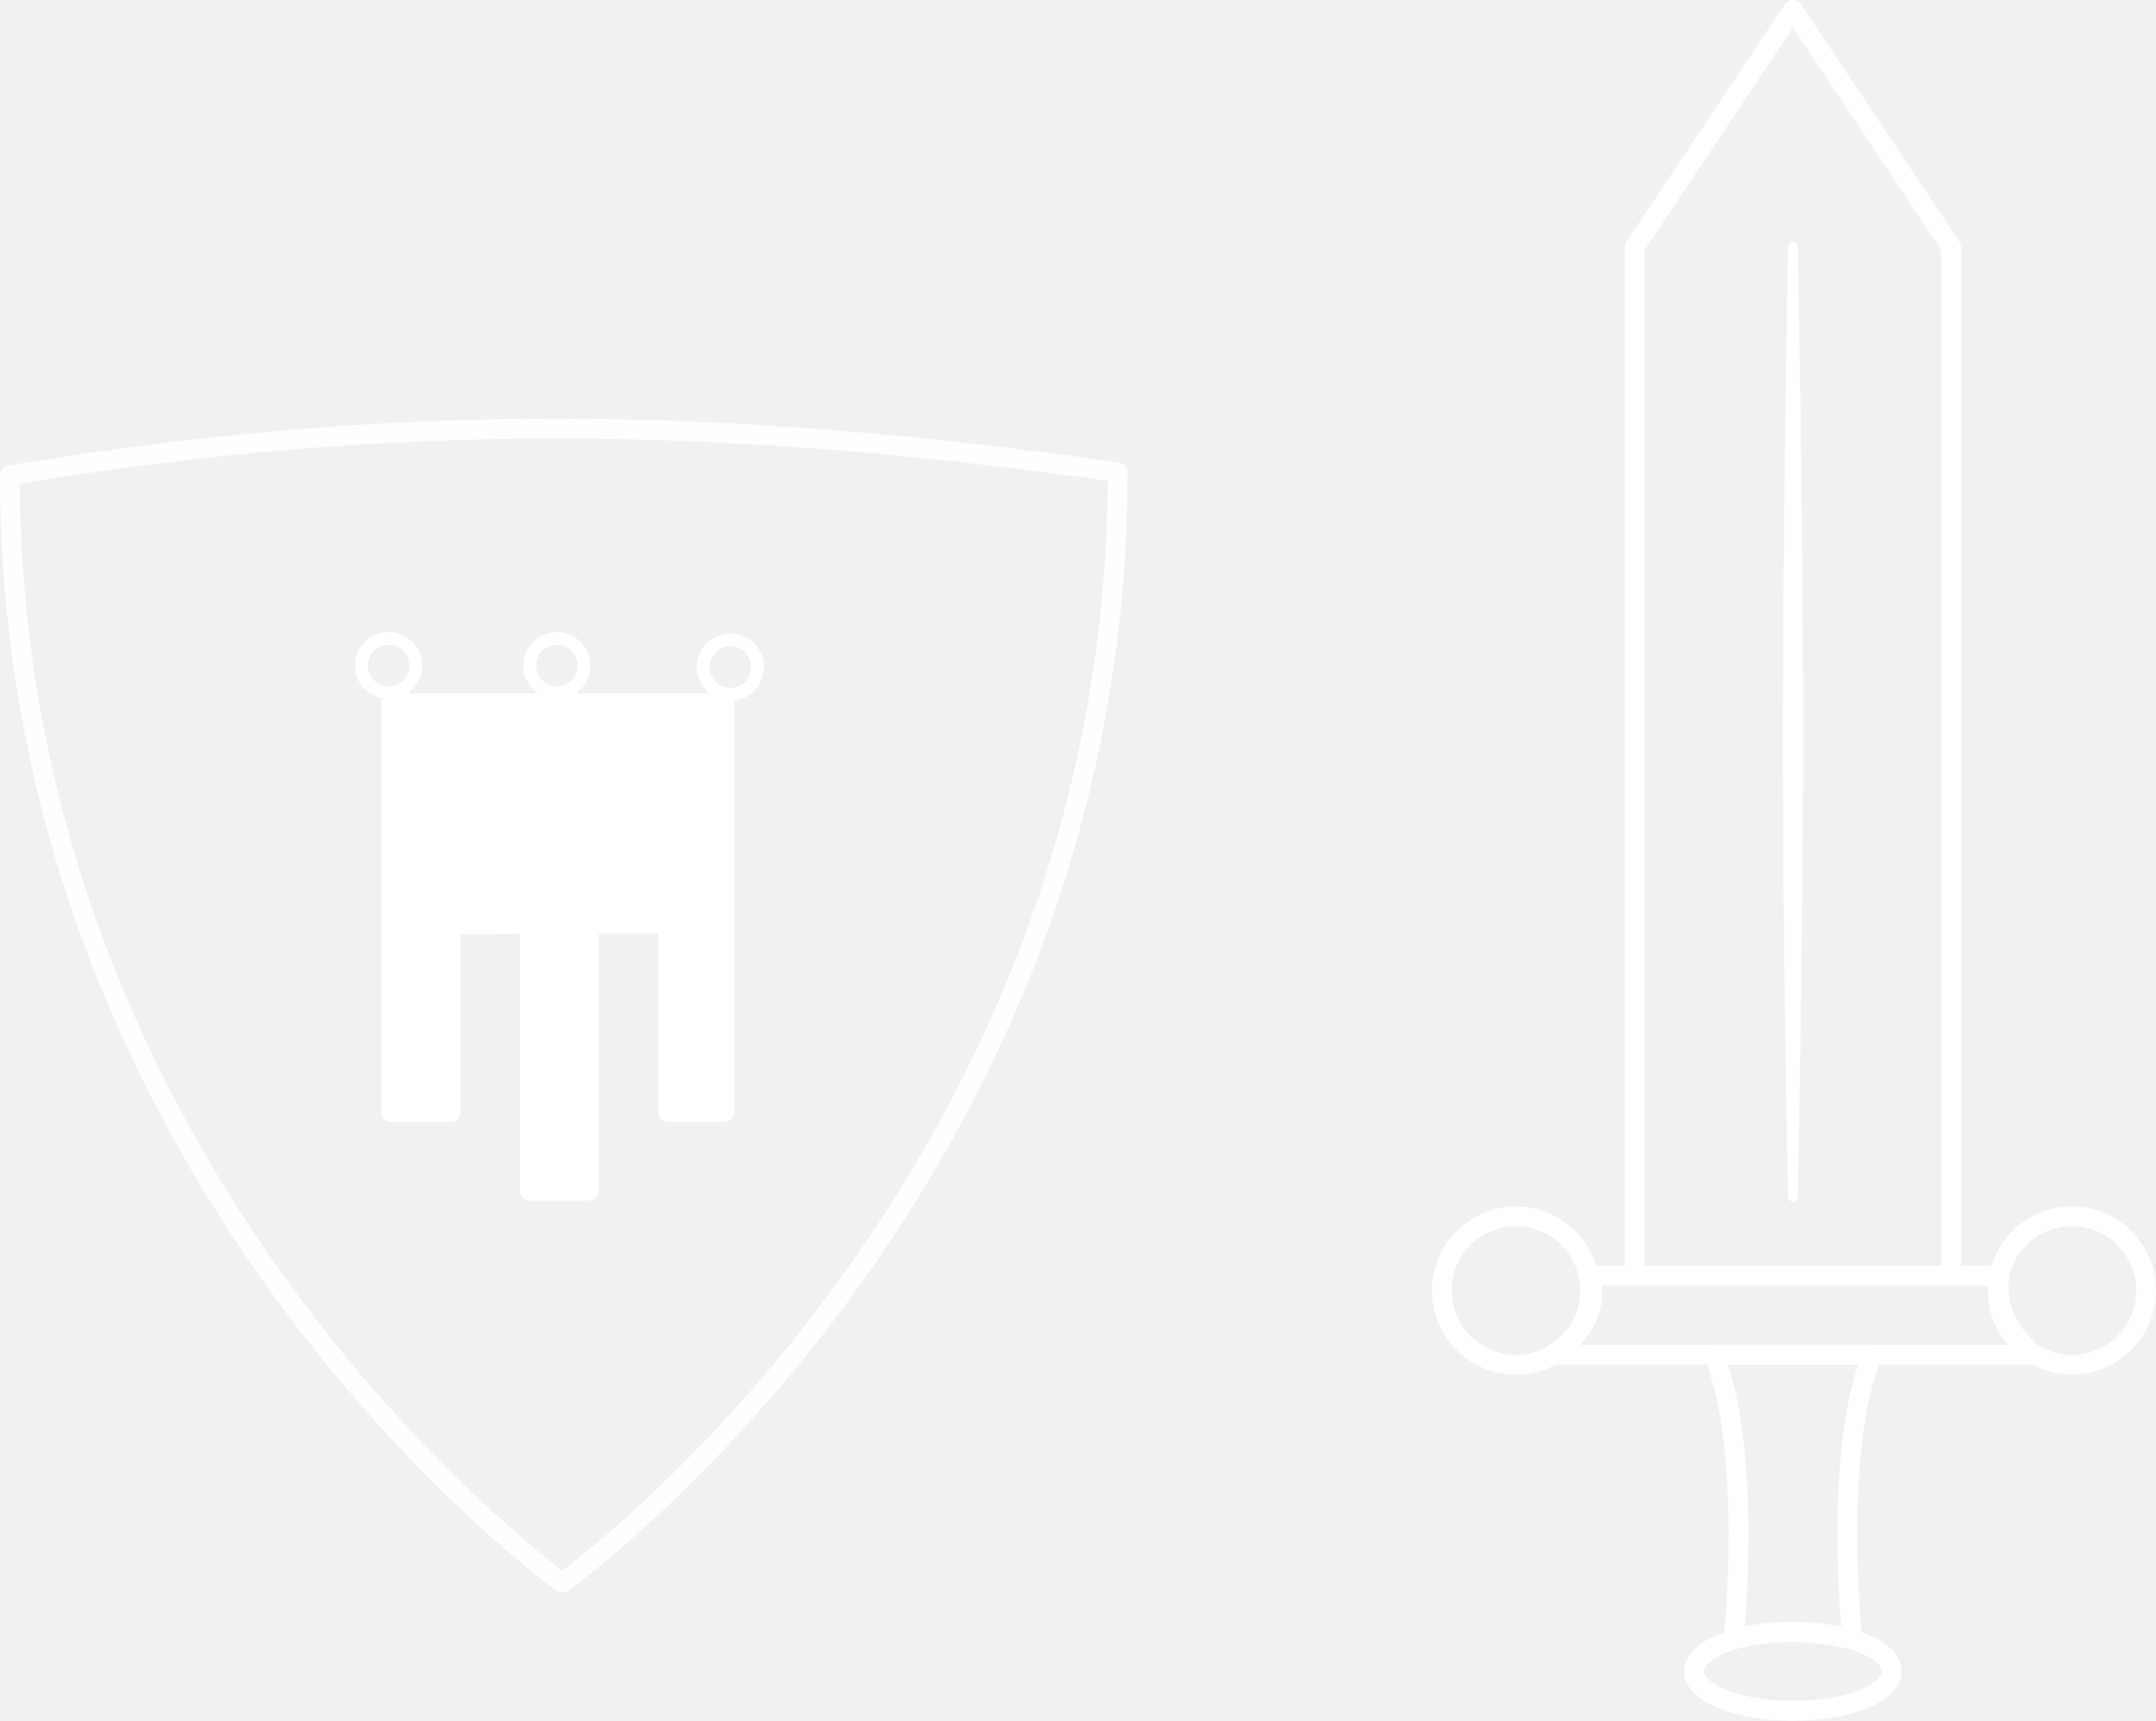
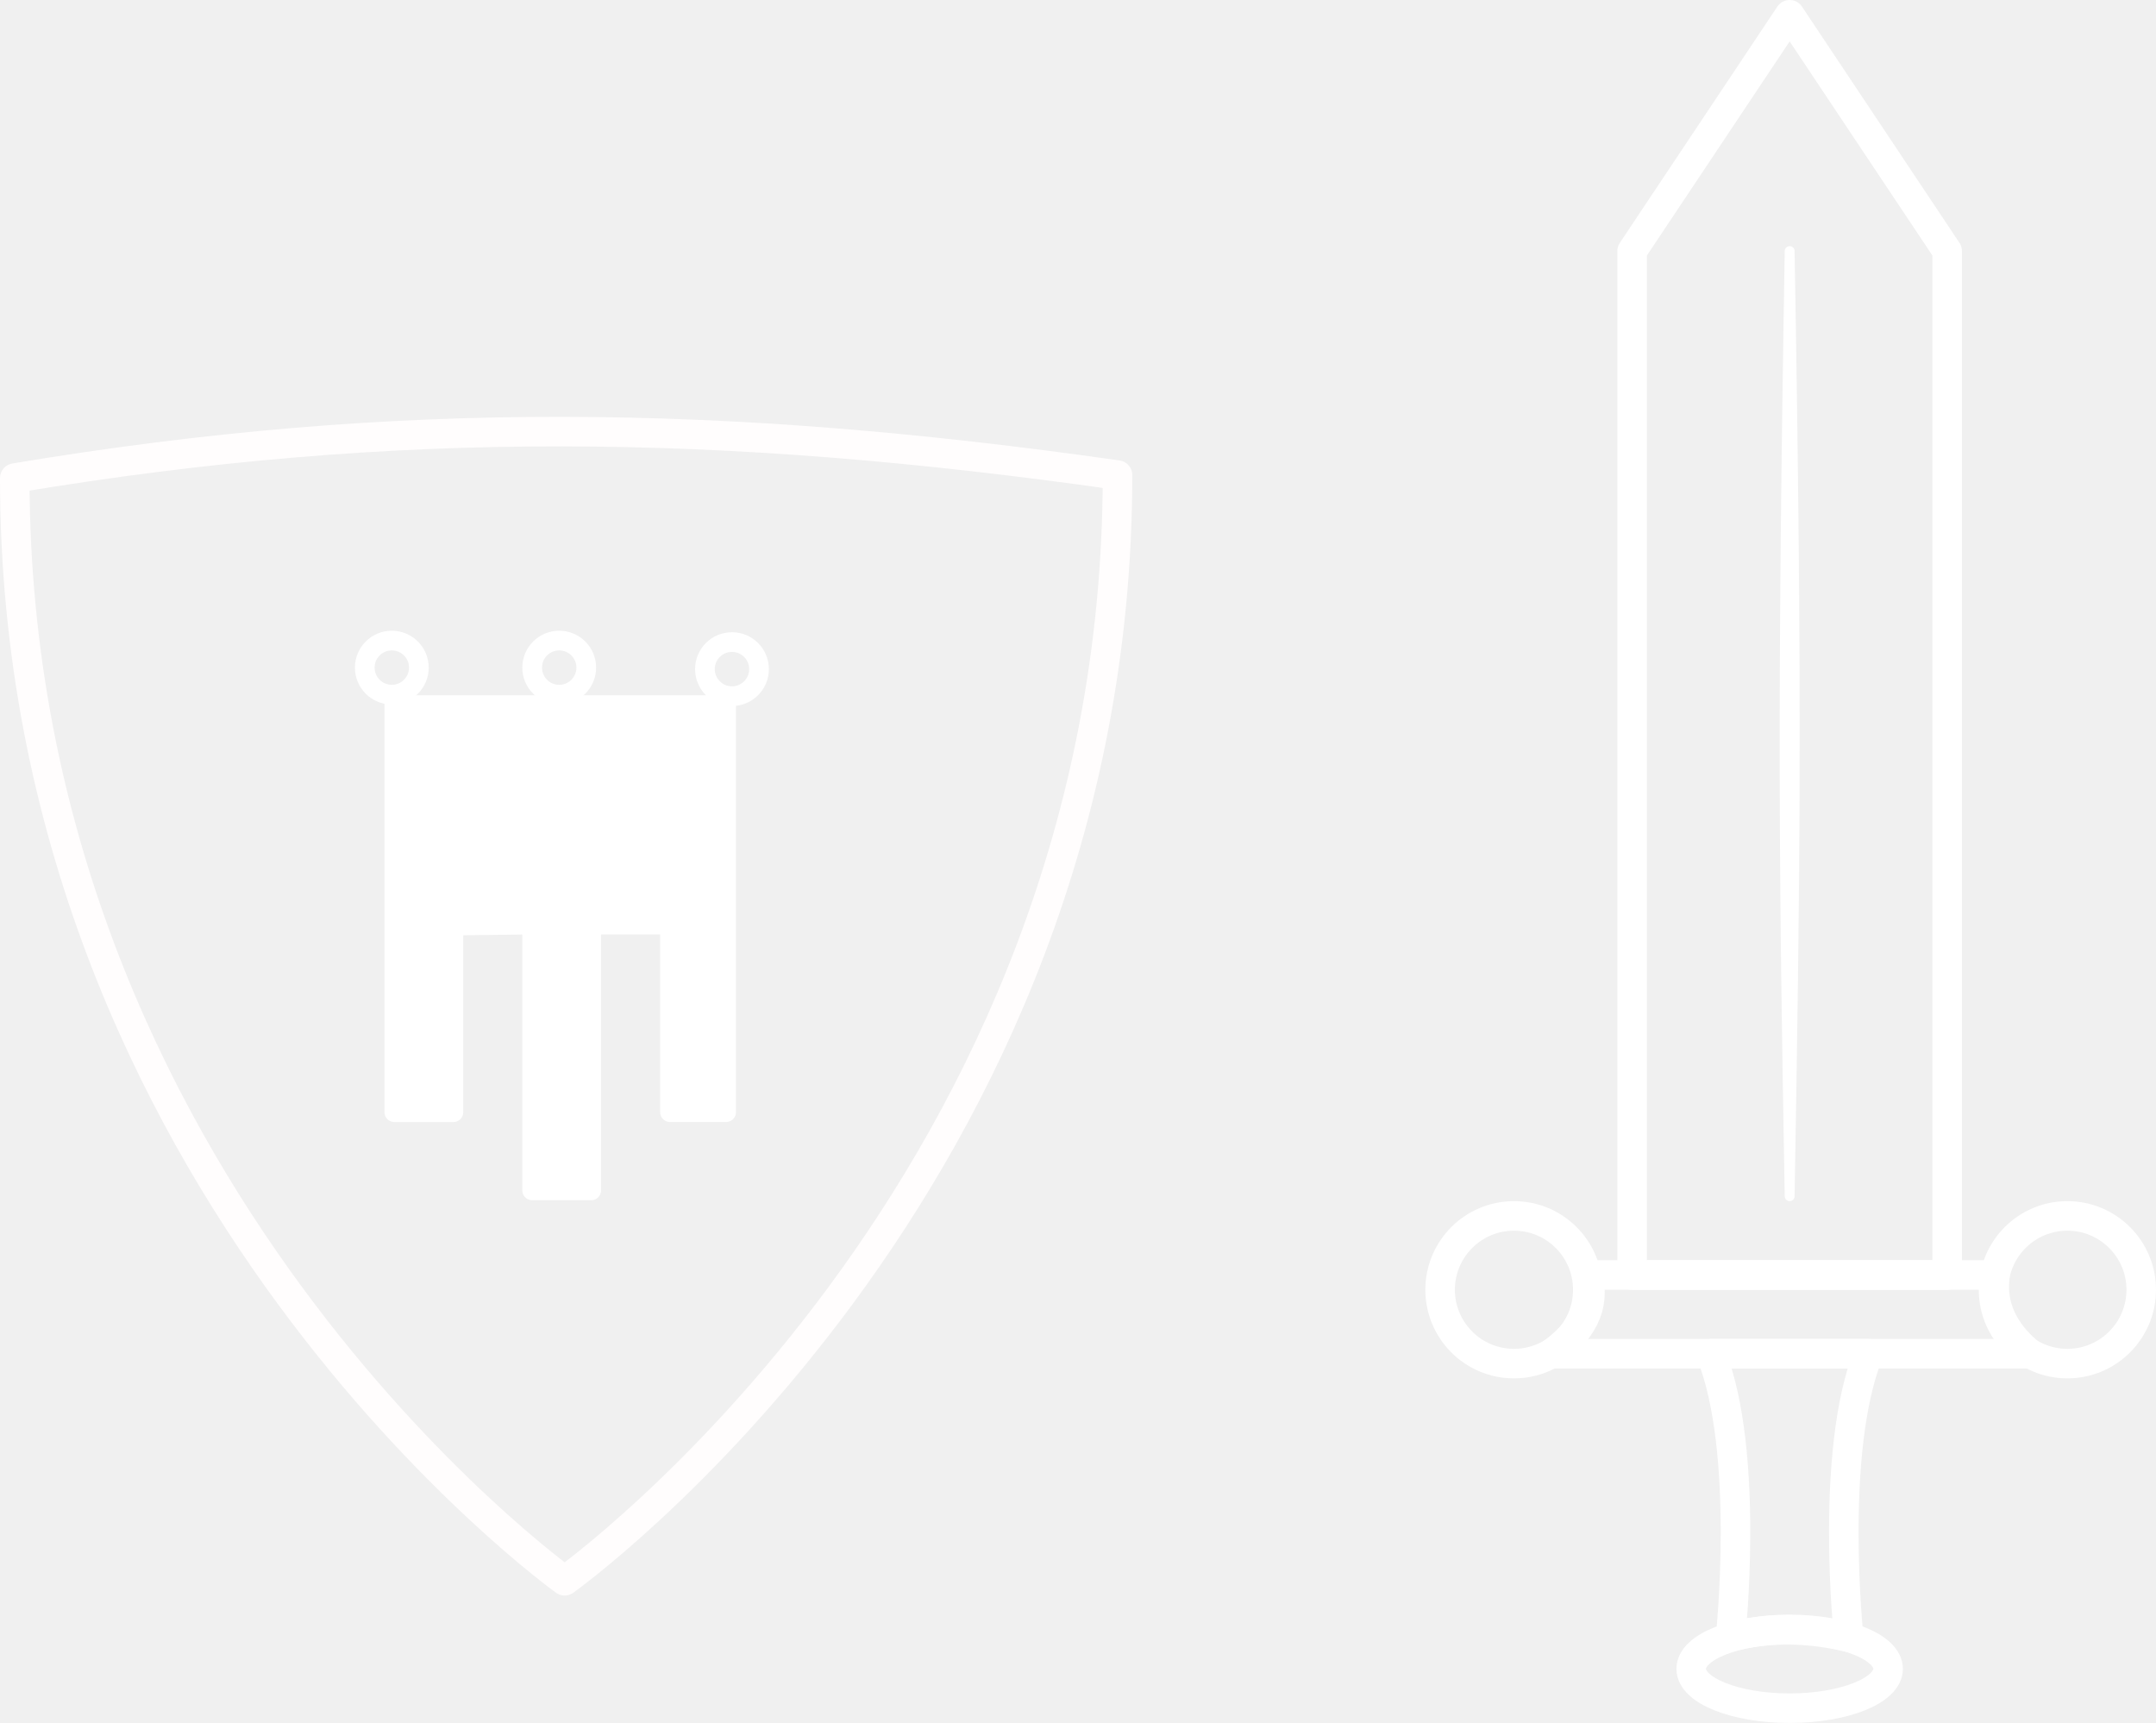
- <svg xmlns="http://www.w3.org/2000/svg" width="108.987mm" height="87mm" viewBox="0 0 108.987 87" version="1.1" id="svg1">
+ <svg xmlns="http://www.w3.org/2000/svg" width="109.487mm" height="87.5mm" viewBox="0 0 109.487 87.5" version="1.1" id="svg1">
  <defs id="defs1" />
-   <g id="sword" transform="translate(22.63291,-15.50004)">
-     <path style="fill:none;stroke:#ffffff;stroke-width:1;stroke-linecap:round;stroke-linejoin:round;stroke-dasharray:none;stroke-dashoffset:1.804;stroke-opacity:1" d="M 60,80 H 76 V 28 l -8,-12 -8,12 z" id="blade" />
-     <circle style="fill:none;stroke:#ffffff;stroke-width:1;stroke-linecap:round;stroke-linejoin:round;stroke-dasharray:none;stroke-dashoffset:1.804;stroke-opacity:1" id="path3" cx="54" cy="80.75" r="3.75" />
-     <circle style="fill:none;stroke:#ffffff;stroke-width:1;stroke-linecap:round;stroke-linejoin:round;stroke-dasharray:none;stroke-dashoffset:1.804;stroke-opacity:1" id="path3-5" cx="82.104" cy="80.75" r="3.75" />
-     <path style="fill:none;stroke:#ffffff;stroke-width:1;stroke-linecap:round;stroke-linejoin:round;stroke-dasharray:none;stroke-dashoffset:1.804;stroke-opacity:1" d="m 57.736,80 h 20.695 c -0.208,1.503 0.376,2.852 1.768,4 h -24.297 c 1.503,-1.115 2.278,-2.359 1.835,-4 z" id="crossguard" />
-     <path style="fill:none;stroke:#ffffff;stroke-width:1;stroke-linecap:round;stroke-linejoin:round;stroke-dasharray:none;stroke-dashoffset:1.804;stroke-opacity:1" d="m 64,84 c 2,5 1,14.373 1,14.373 2.033,-0.51 4.029,-0.44 6,0.024 0,0 -1,-9.396 1,-14.396 z" id="handle" />
-     <ellipse style="fill:none;stroke:#ffffff;stroke-width:1;stroke-linecap:round;stroke-linejoin:round;stroke-dasharray:none;stroke-dashoffset:1.804;stroke-opacity:1" id="path7" cx="68" cy="100" rx="5" ry="2" />
+   <g id="sword" transform="translate(22.88291,-15.25006)" style="stroke-width:1.5;stroke-dasharray:none">
+     <path style="fill:none;stroke:#ffffff;stroke-width:1.5;stroke-linecap:round;stroke-linejoin:round;stroke-dasharray:none;stroke-dashoffset:1.804;stroke-opacity:1" d="M 60,80 H 76 V 28 l -8,-12 -8,12 z" id="blade" />
+     <circle style="fill:none;stroke:#ffffff;stroke-width:1.5;stroke-linecap:round;stroke-linejoin:round;stroke-dasharray:none;stroke-dashoffset:1.804;stroke-opacity:1" id="path3" cx="54" cy="80.75" r="3.75" />
+     <circle style="fill:none;stroke:#ffffff;stroke-width:1.5;stroke-linecap:round;stroke-linejoin:round;stroke-dasharray:none;stroke-dashoffset:1.804;stroke-opacity:1" id="path3-5" cx="82.104" cy="80.75" r="3.75" />
+     <path style="fill:none;stroke:#ffffff;stroke-width:1.5;stroke-linecap:round;stroke-linejoin:round;stroke-dasharray:none;stroke-dashoffset:1.804;stroke-opacity:1" d="m 57.736,80 h 20.695 c -0.208,1.503 0.376,2.852 1.768,4 h -24.297 c 1.503,-1.115 2.278,-2.359 1.835,-4 z" id="crossguard" />
+     <path style="fill:none;stroke:#ffffff;stroke-width:1.5;stroke-linecap:round;stroke-linejoin:round;stroke-dasharray:none;stroke-dashoffset:1.804;stroke-opacity:1" d="m 64,84 c 2,5 1,14.373 1,14.373 2.033,-0.51 4.029,-0.44 6,0.024 0,0 -1,-9.396 1,-14.396 z" id="handle" />
+     <ellipse style="fill:none;stroke:#ffffff;stroke-width:1.5;stroke-linecap:round;stroke-linejoin:round;stroke-dasharray:none;stroke-dashoffset:1.804;stroke-opacity:1" id="path7" cx="68" cy="100" rx="5" ry="2" />
    <path style="fill:#ffffff;fill-opacity:1;stroke:#ffffff;stroke-width:0.5;stroke-linecap:round;stroke-linejoin:round;stroke-dasharray:none;stroke-dashoffset:1.804;stroke-opacity:1" d="m 68,28 c -0.391,23 -0.287,32 0,48 0.276,-16 0.407,-25 0,-48 z" id="gleam" />
  </g>
-   <g id="shield" style="fill:none;stroke:#ffffff;stroke-opacity:0.997" transform="translate(22.63291,-15.50004)">
-     <path style="fill:none;fill-opacity:1;stroke:#fffdfd;stroke-width:1;stroke-linecap:round;stroke-linejoin:round;stroke-dasharray:none;stroke-dashoffset:1.804;stroke-opacity:0.997" d="m -22.133,39.528 c 19.437,-3.239 36,-3 56,-0.151 0,36.151 -28.076,56.151 -28.076,56.151 0,0 -27.924,-20 -27.924,-56 z" id="shield-metal" />
-     <g id="coat-of-arms" transform="matrix(1.297078,0,0,1.297078,-4.629137,-15.77853)" style="fill:none;stroke:#ffffff;stroke-opacity:0.997">
+   <g id="shield" style="fill:none;stroke:#ffffff;stroke-width:1;stroke-dasharray:none;stroke-opacity:0.997" transform="translate(22.88291,-15.25006)">
+     <path style="fill:none;fill-opacity:1;stroke:#fffdfd;stroke-width:1.5;stroke-linecap:round;stroke-linejoin:round;stroke-dasharray:none;stroke-dashoffset:1.804;stroke-opacity:0.997" d="m -22.133,39.528 c 19.437,-3.239 36,-3 56,-0.151 0,36.151 -28.076,56.151 -28.076,56.151 0,0 -27.924,-20 -27.924,-56 z" id="shield-metal" />
+     <g id="coat-of-arms" transform="matrix(1.297078,0,0,1.297078,-4.629137,-15.77853)" style="fill:none;stroke:#ffffff;stroke-width:0.771;stroke-dasharray:none;stroke-opacity:0.997">
      <path style="fill:#ffffff;fill-opacity:1;stroke:#ffffff;stroke-width:0.771;stroke-linecap:round;stroke-linejoin:round;stroke-dasharray:none;stroke-dashoffset:1.804;stroke-opacity:0.997;paint-order:normal" d="M 14.356,51.528 V 67.466 h -2.197 l -1.26e-4,-7.345 H 9.074 V 70.528 H 6.762 V 60.121 l -3.084,0.039 3.1e-6,7.307 H 1.365 V 51.528 Z" id="path6" />
-       <circle style="fill:none;fill-opacity:0;stroke:#ffffff;stroke-width:0.5;stroke-linecap:round;stroke-linejoin:round;stroke-dasharray:none;stroke-dashoffset:1.804;stroke-opacity:0.997" id="path9" cx="1.267" cy="50.061" r="1.059" />
-       <circle style="fill:none;fill-opacity:0;stroke:#ffffff;stroke-width:0.5;stroke-linecap:round;stroke-linejoin:round;stroke-dasharray:none;stroke-dashoffset:1.804;stroke-opacity:0.997" id="path9-8" cx="14.585" cy="50.12" r="1.059" />
-       <circle style="fill:none;fill-opacity:0;stroke:#ffffff;stroke-width:0.5;stroke-linecap:round;stroke-linejoin:round;stroke-dasharray:none;stroke-dashoffset:1.804;stroke-opacity:0.997" id="path9-2" cx="7.821" cy="50.061" r="1.059" />
+       <circle style="fill:none;fill-opacity:0;stroke:#ffffff;stroke-width:0.771;stroke-linecap:round;stroke-linejoin:round;stroke-dasharray:none;stroke-dashoffset:1.804;stroke-opacity:0.997" id="path9" cx="1.267" cy="50.061" r="1.059" />
+       <circle style="fill:none;fill-opacity:0;stroke:#ffffff;stroke-width:0.771;stroke-linecap:round;stroke-linejoin:round;stroke-dasharray:none;stroke-dashoffset:1.804;stroke-opacity:0.997" id="path9-8" cx="14.585" cy="50.12" r="1.059" />
+       <circle style="fill:none;fill-opacity:0;stroke:#ffffff;stroke-width:0.771;stroke-linecap:round;stroke-linejoin:round;stroke-dasharray:none;stroke-dashoffset:1.804;stroke-opacity:0.997" id="path9-2" cx="7.821" cy="50.061" r="1.059" />
    </g>
  </g>
</svg>
